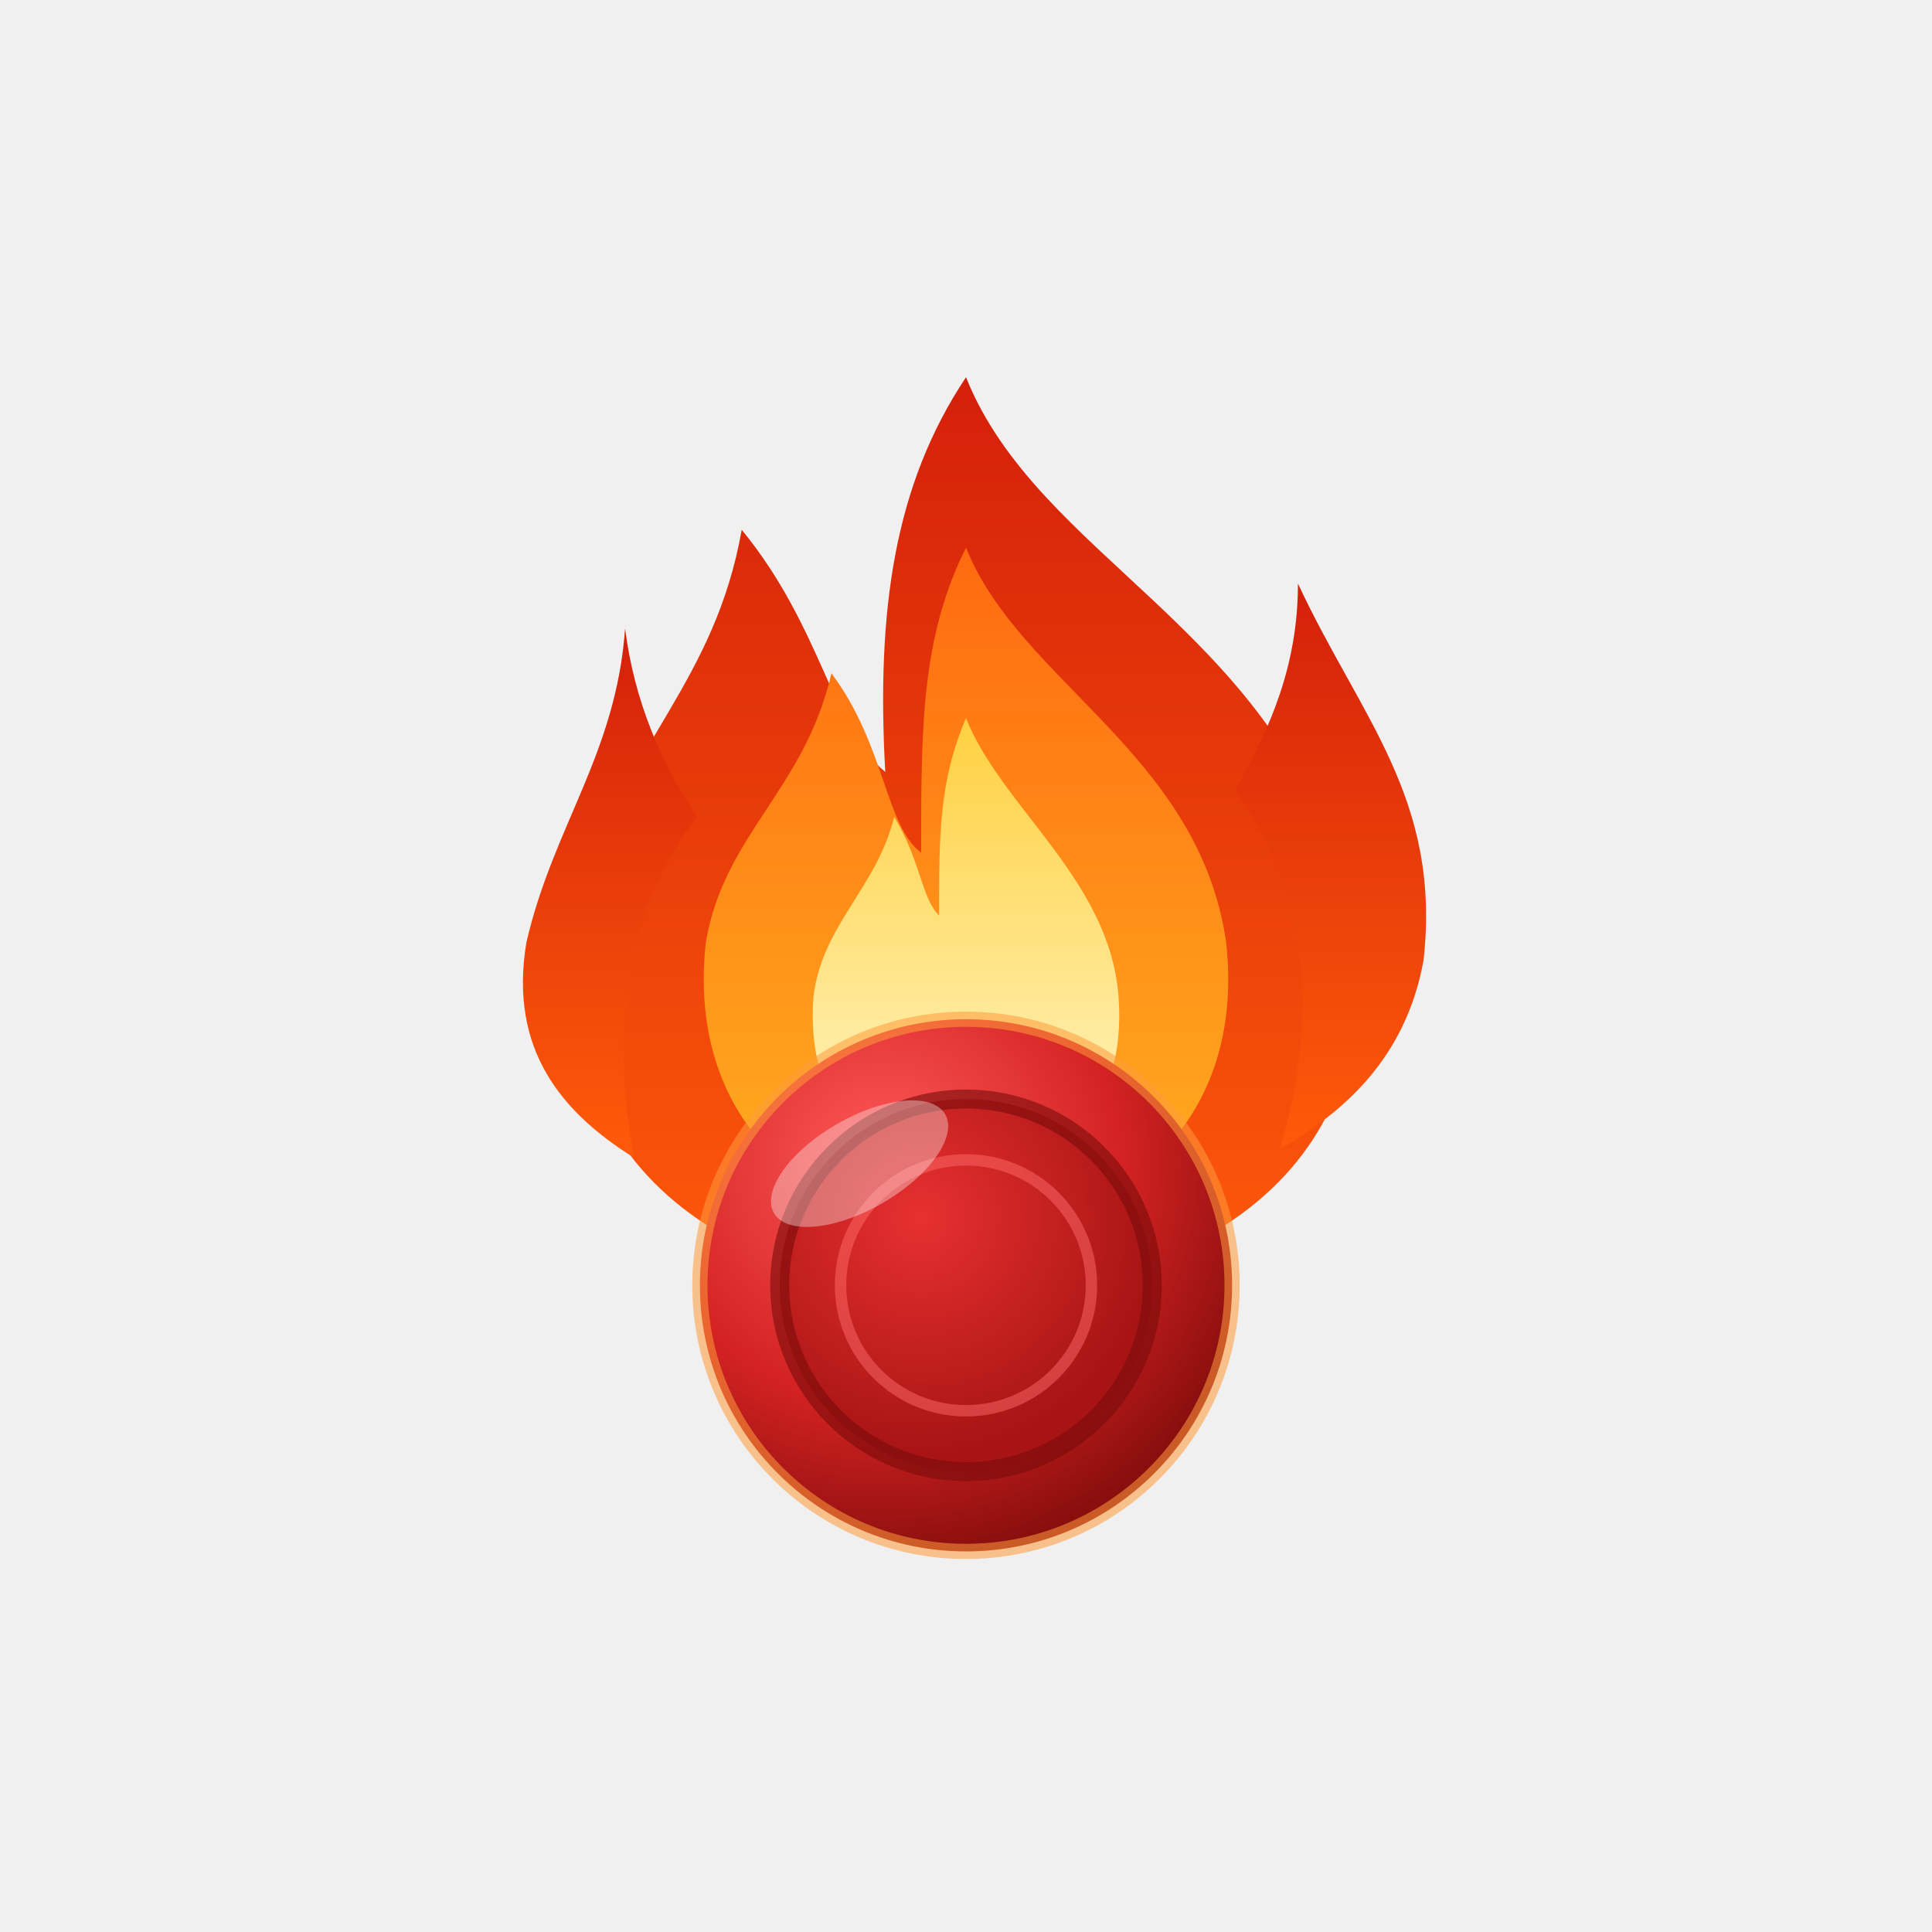
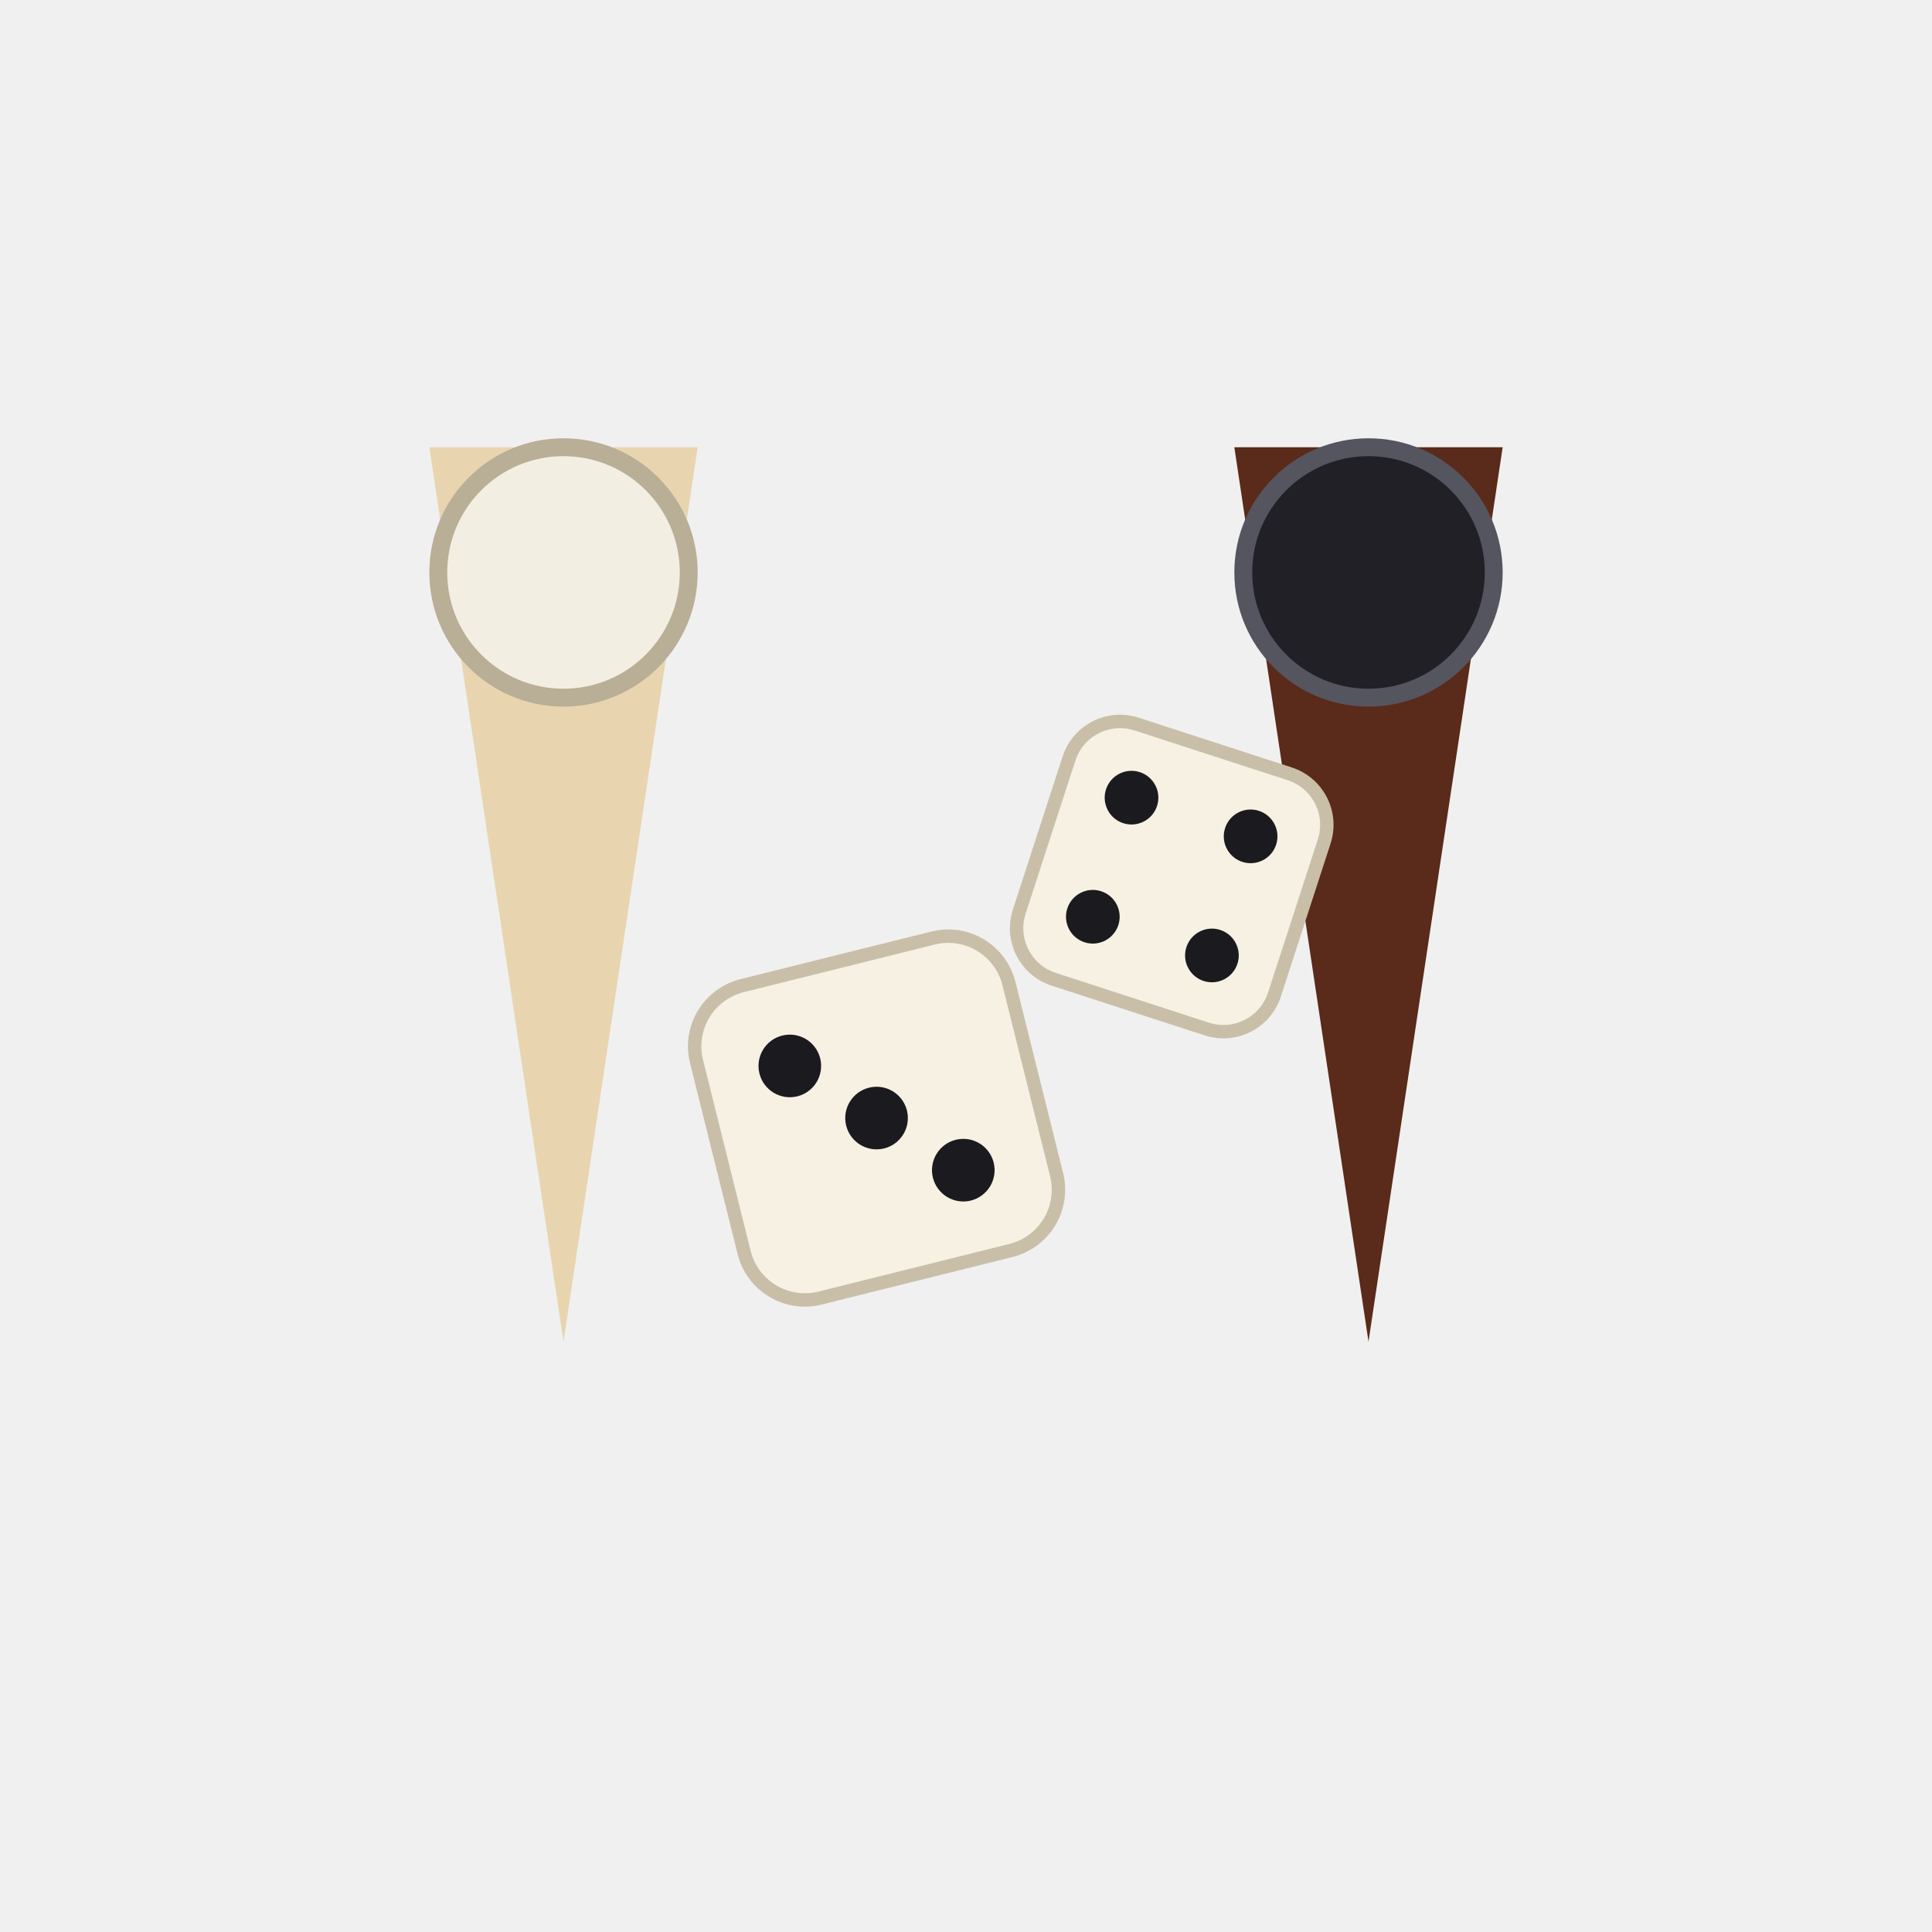
<svg xmlns="http://www.w3.org/2000/svg" width="432" height="432" viewBox="0 0 432 432">
-   <defs>
-     <linearGradient id="flameOuter" x1="0" y1="1" x2="0" y2="0">
-       <stop offset="0" stop-color="#ff5a0a" />
-       <stop offset="1" stop-color="#d4200a" />
-     </linearGradient>
-     <linearGradient id="flameMid" x1="0" y1="1" x2="0" y2="0">
-       <stop offset="0" stop-color="#ffb020" />
-       <stop offset="1" stop-color="#ff6a10" />
-     </linearGradient>
-     <linearGradient id="flameCore" x1="0" y1="1" x2="0" y2="0">
-       <stop offset="0" stop-color="#fff6c8" />
-       <stop offset="1" stop-color="#ffd040" />
-     </linearGradient>
-     <radialGradient id="disc" cx="194" cy="252" r="105" gradientUnits="userSpaceOnUse">
-       <stop offset="0" stop-color="#ff5a5a" />
-       <stop offset="0.6" stop-color="#d42222" />
-       <stop offset="1" stop-color="#8a0e0e" />
-     </radialGradient>
-     <radialGradient id="face" cx="204" cy="266" r="62" gradientUnits="userSpaceOnUse">
-       <stop offset="0" stop-color="#e83030" />
-       <stop offset="1" stop-color="#a81414" />
-     </radialGradient>
-   </defs>
-   <g transform="translate(216 216) scale(0.85) translate(-216 -200)">
-     <g transform="translate(216 300) scale(1.18) translate(-216 -300)">
-       <path fill="url(#flameOuter)" d="M216 84 C232 124 284 140 300 196 C312 240 292 284 216 290 C140 284 120 240 132 196 C140 166 160 152 166 118 C184 140 186 162 198 172 C196 136 200 108 216 84 Z" />
-       <path fill="url(#flameOuter)" d="M290 130 C304 160 322 178 318 214 C314 236 300 248 286 256 C296 222 290 196 276 176 C284 162 290 148 290 130 Z" />
-       <path fill="url(#flameOuter)" d="M140 140 C138 168 124 184 118 210 C114 234 126 248 142 258 C136 226 142 200 156 182 C148 170 142 156 140 140 Z" />
-       <path fill="url(#flameMid)" d="M216 122 C228 152 268 168 274 210 C278 246 256 272 216 274 C176 272 154 246 158 210 C162 186 180 176 186 150 C198 166 198 184 206 190 C206 162 206 142 216 122 Z" />
-       <path fill="url(#flameCore)" d="M216 160 C224 180 248 196 250 222 C252 248 236 262 216 262 C196 262 180 248 182 222 C184 206 196 198 200 182 C206 192 206 200 210 204 C210 186 210 174 216 160 Z" />
+   <path d="M96 100 L156 100 L126 300 Z" fill="#e8d5b0" />
+   <path d="M276 100 L336 100 L306 300 Z" fill="#5a2a1a" />
+   <circle cx="126" cy="128" r="28" fill="#f3eee2" stroke="#b9ae96" stroke-width="4" />
+   <circle cx="306" cy="128" r="28" fill="#202026" stroke="#55555f" stroke-width="4" />
+   <g transform="rotate(-14 196 250)">
+     <rect x="160" y="214" width="72" height="72" rx="14" fill="#f7f1e3" stroke="#c9bfa8" stroke-width="3" />
+     <g fill="#1a1a1f">
+       <circle cx="180" cy="234" r="7" />
+       <circle cx="196" cy="250" r="7" />
+       <circle cx="212" cy="266" r="7" />
    </g>
-     <circle cx="216" cy="284" r="70" fill="url(#disc)" />
-     <circle cx="216" cy="284" r="70" fill="none" stroke="#ff9a3a" stroke-width="4" opacity="0.55" />
-     <circle cx="216" cy="284" r="49" fill="url(#face)" />
-     <circle cx="216" cy="284" r="49" fill="none" stroke="#7a0a0a" stroke-width="5" opacity="0.6" />
-     <circle cx="216" cy="284" r="33" fill="none" stroke="#ff6a6a" stroke-width="3" opacity="0.5" />
-     <ellipse cx="188" cy="252" rx="26" ry="12" fill="#ffffff" opacity="0.35" transform="rotate(-30 188 252)" />
+   </g>
+   <g transform="rotate(18 262 196)">
+     <rect x="232" y="166" width="60" height="60" rx="12" fill="#f7f1e3" stroke="#c9bfa8" stroke-width="3" />
+     <g fill="#1a1a1f">
+       <circle cx="248" cy="182" r="6" />
+       <circle cx="276" cy="182" r="6" />
+       <circle cx="248" cy="210" r="6" />
+       <circle cx="276" cy="210" r="6" />
+     </g>
  </g>
</svg>
